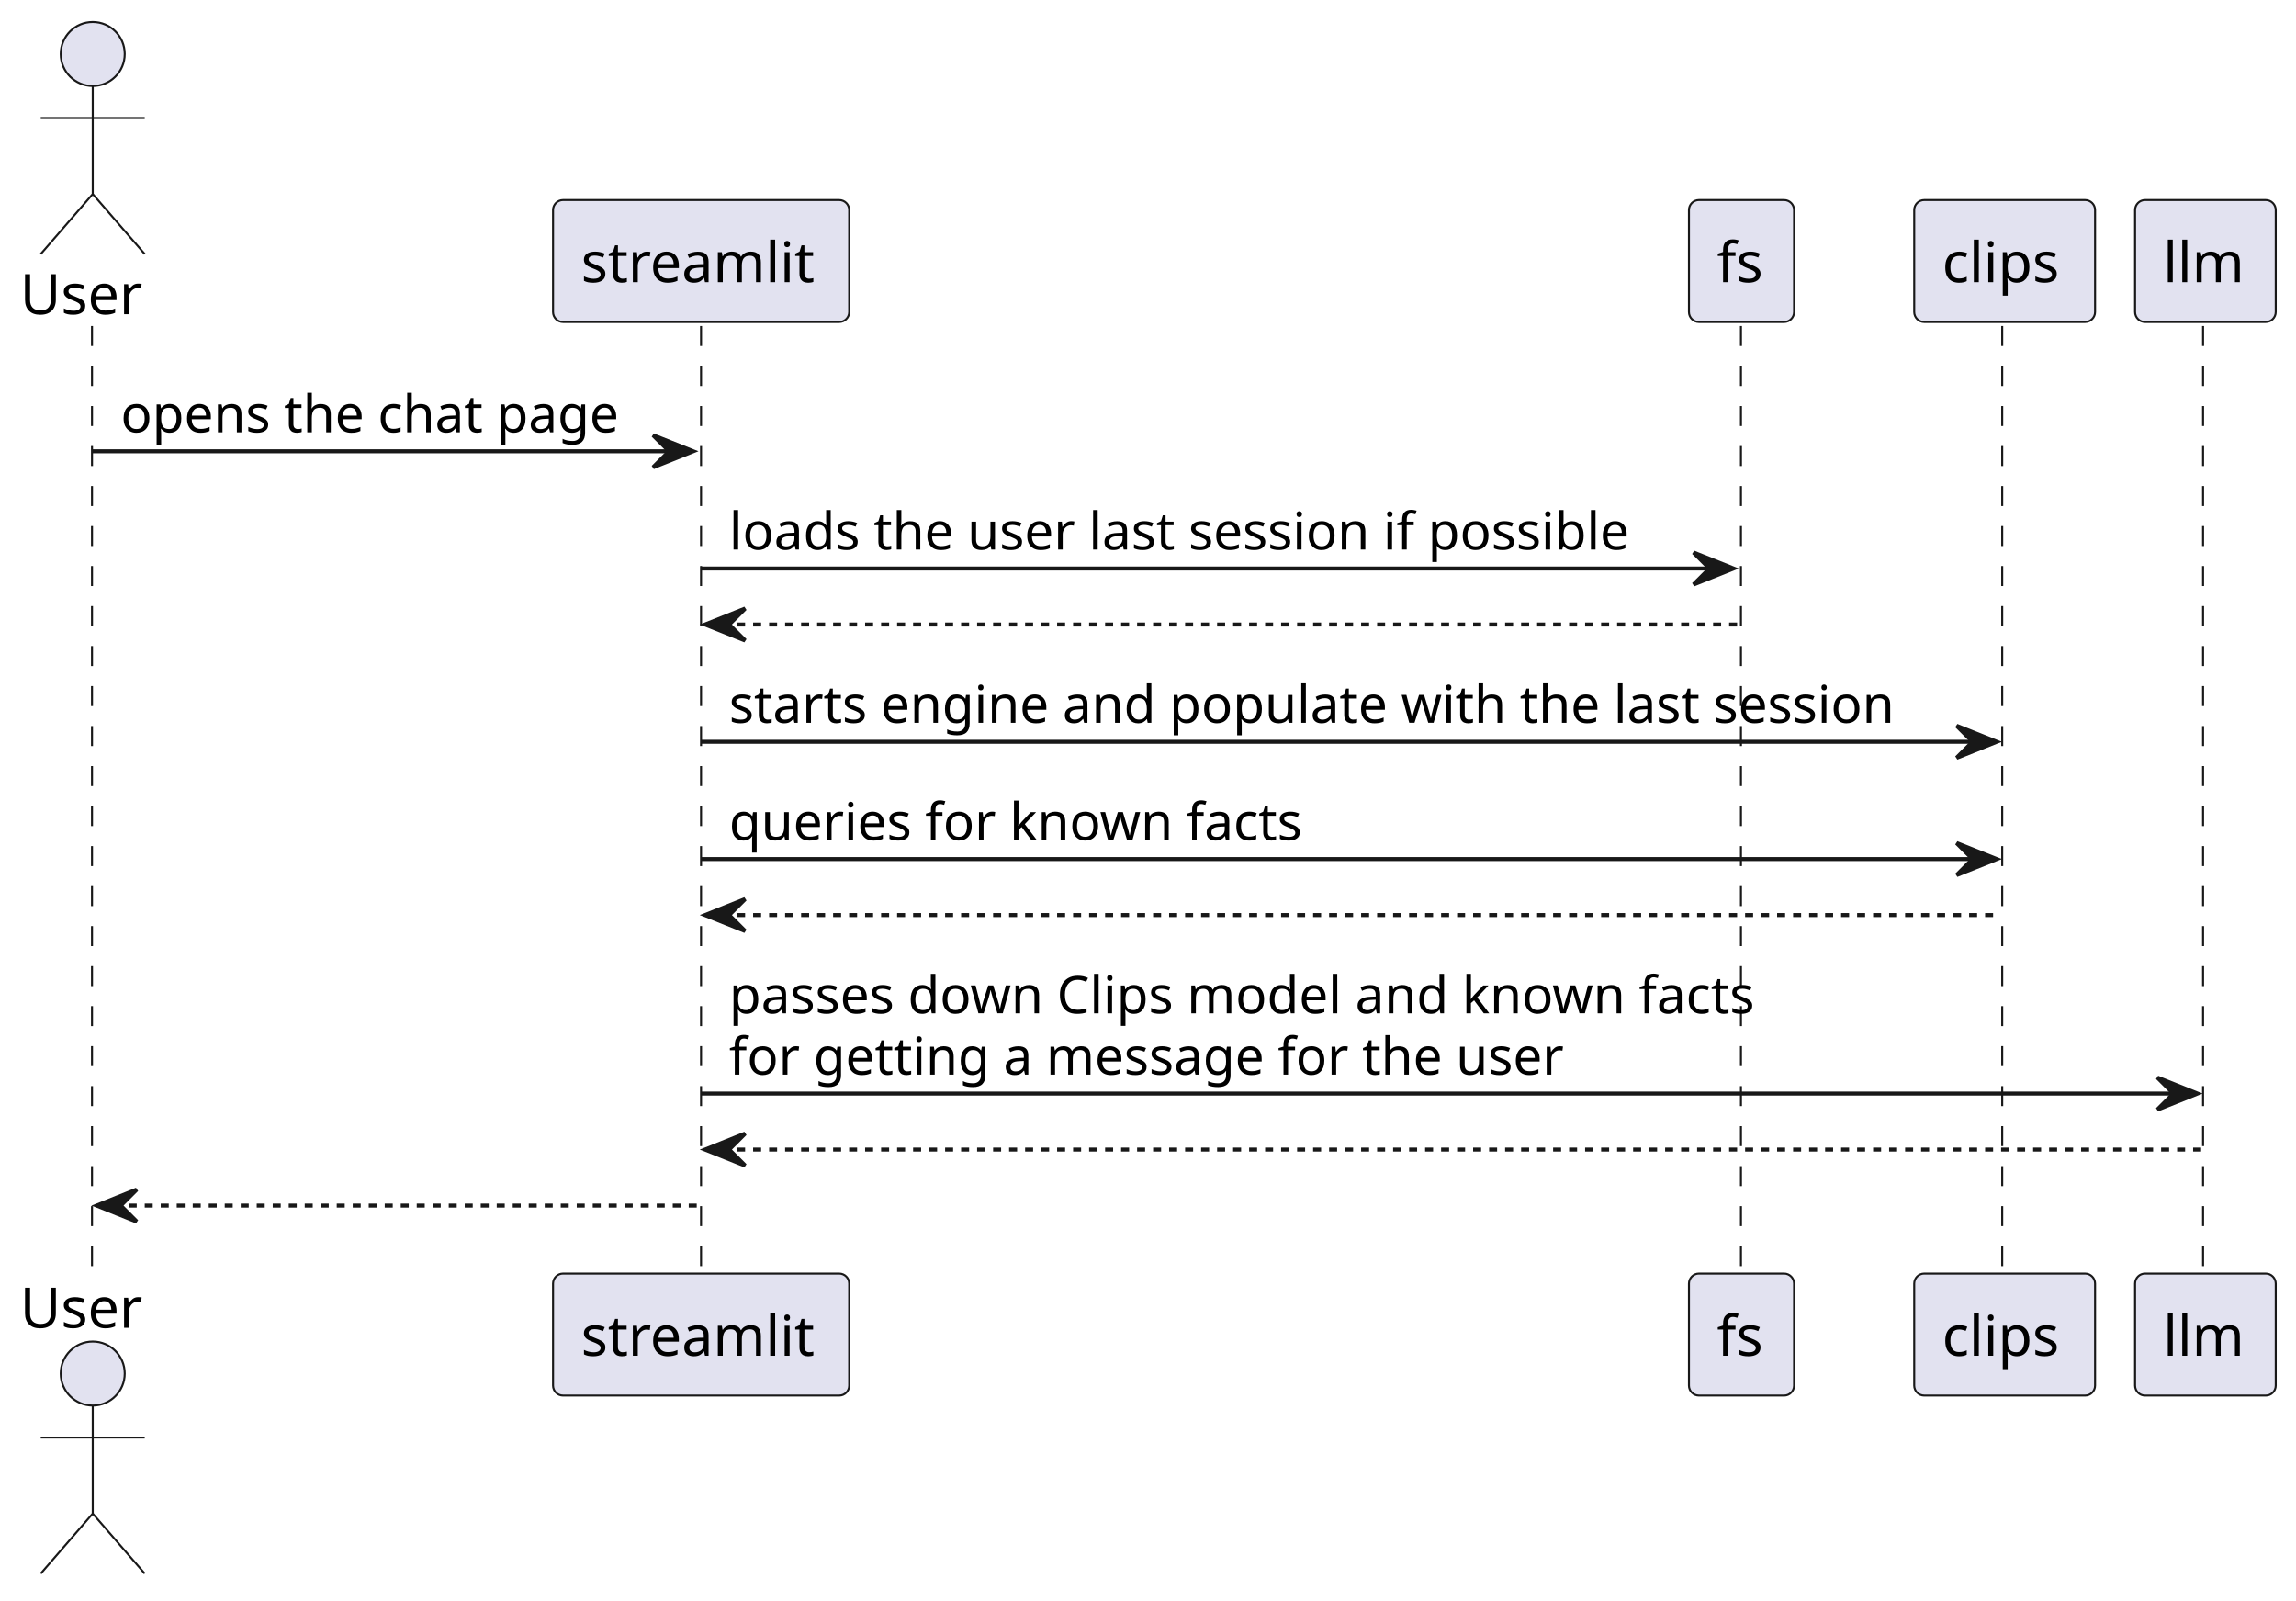
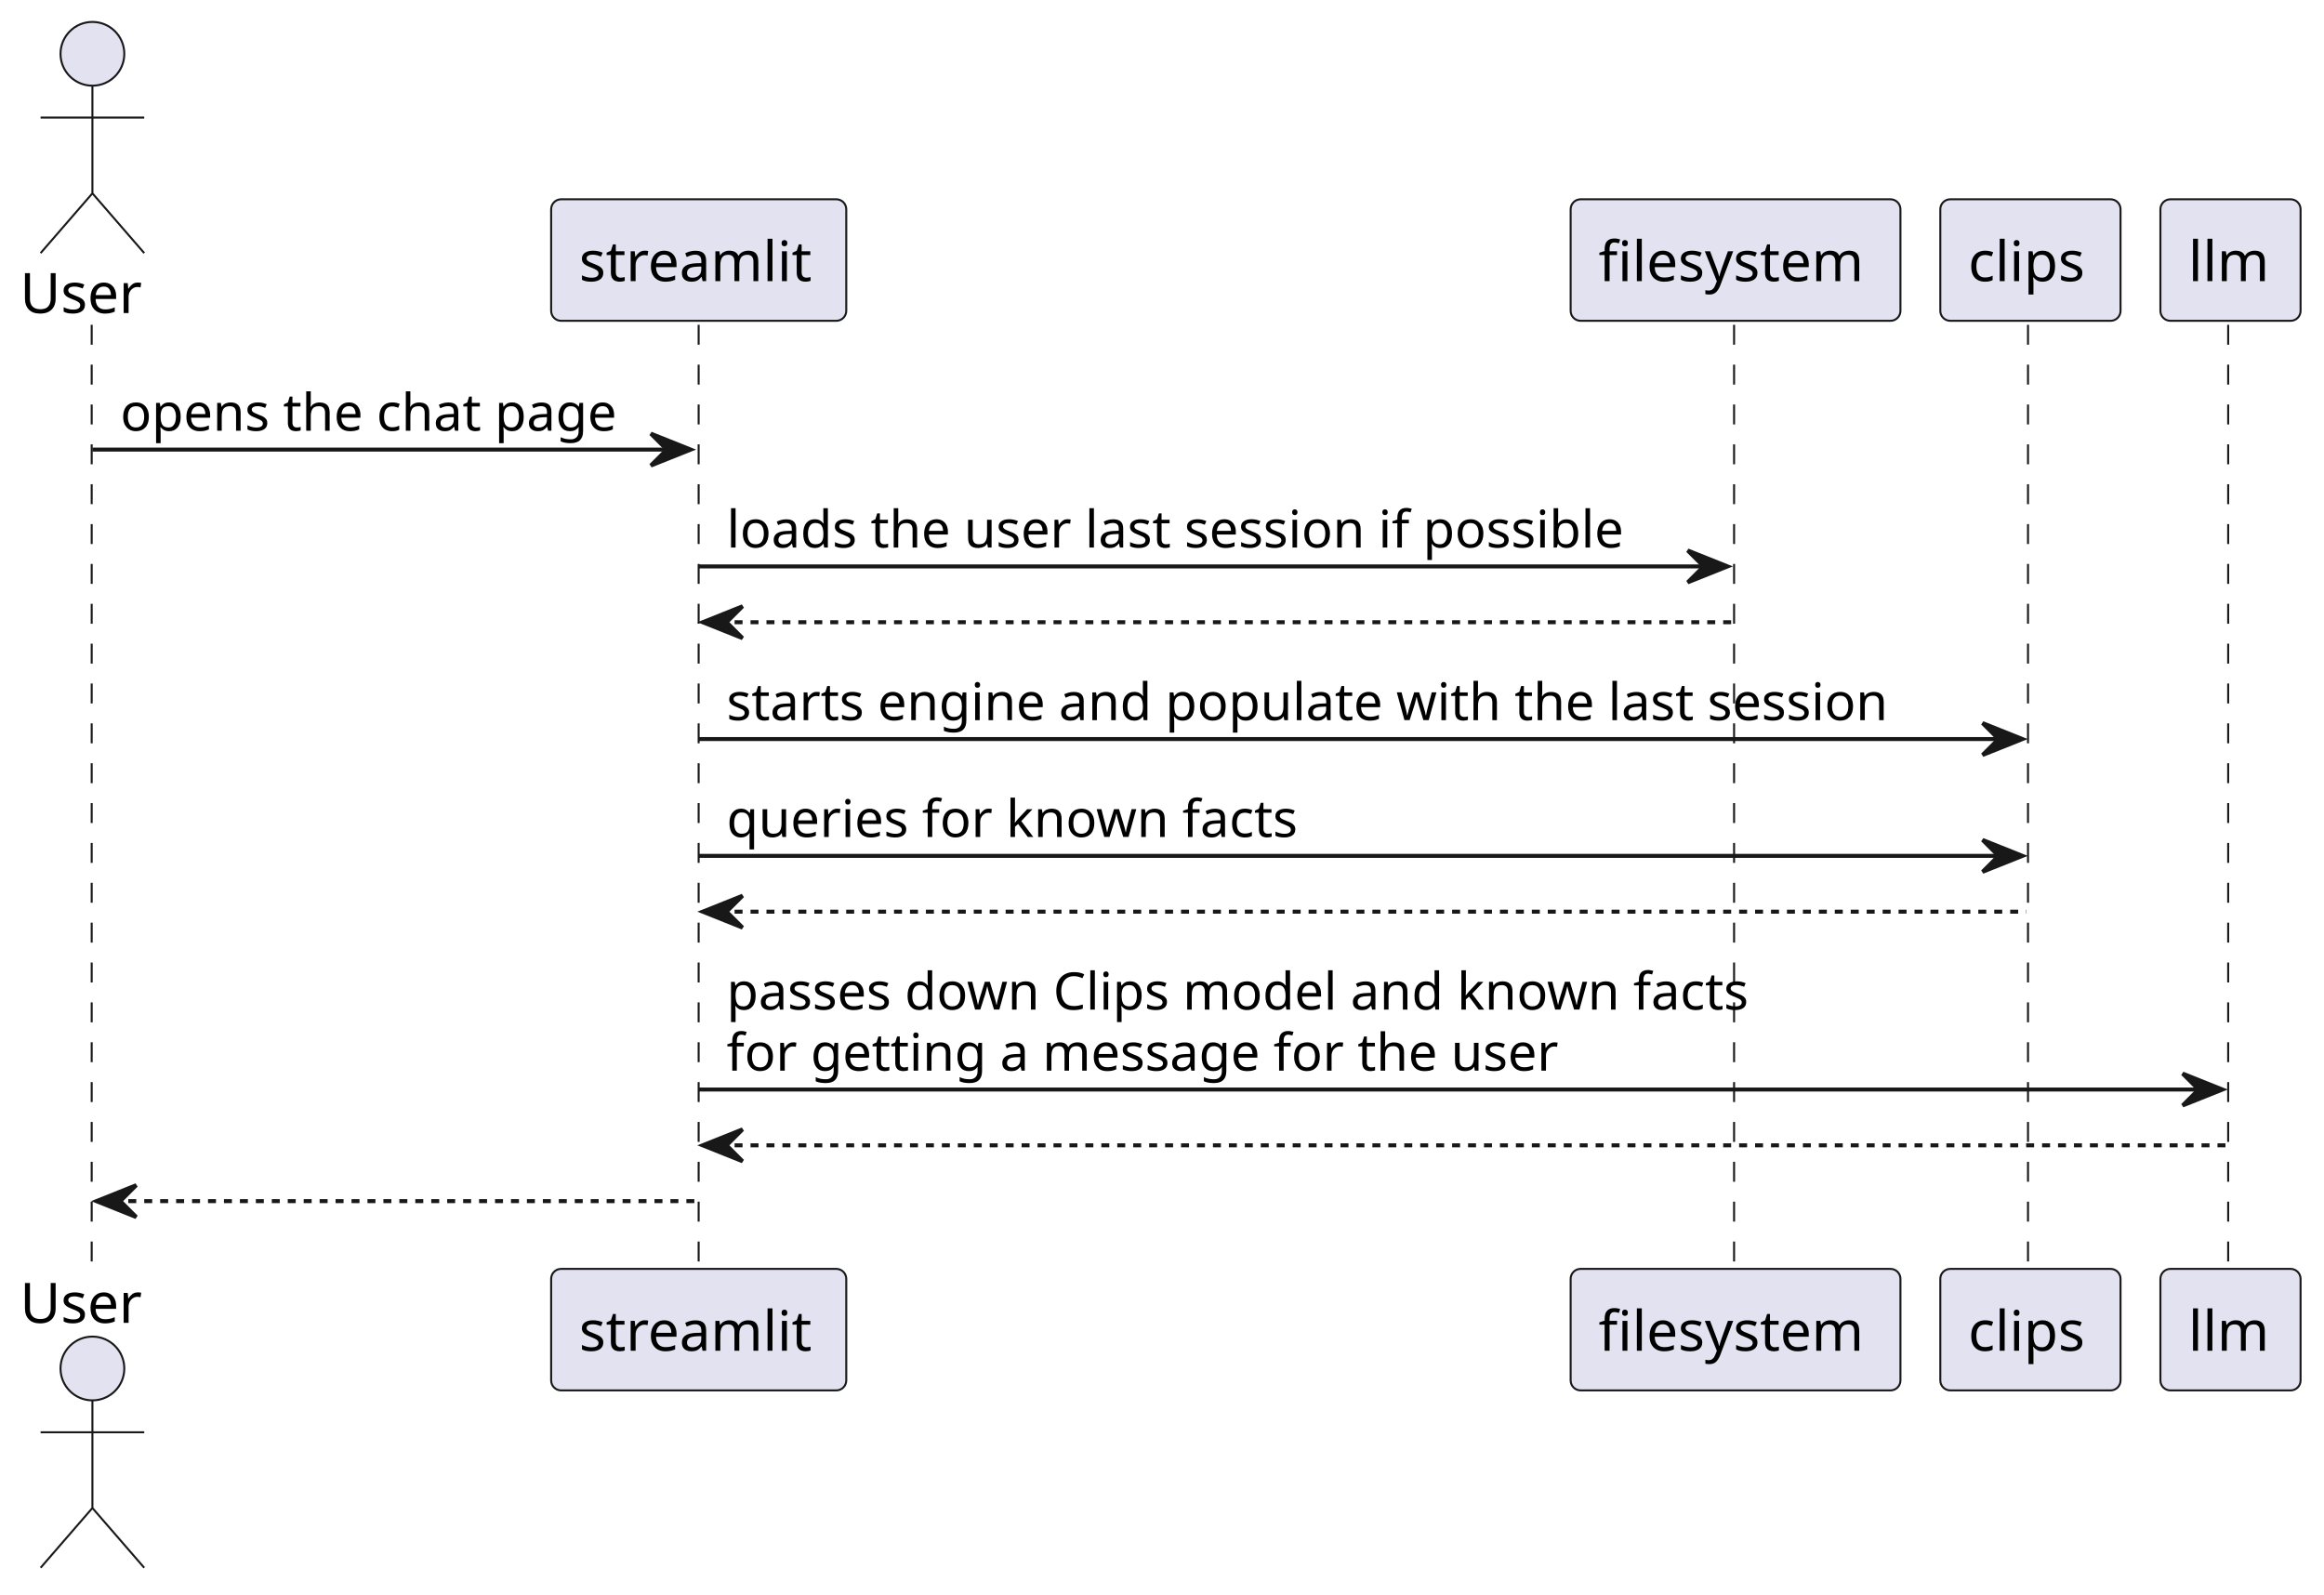
- <svg xmlns="http://www.w3.org/2000/svg" contentStyleType="text/css" height="400px" preserveAspectRatio="none" style="width:574px;height:400px;background:#FFFFFF;" version="1.1" viewBox="0 0 574 400" width="574px" zoomAndPan="magnify">
+ <svg xmlns="http://www.w3.org/2000/svg" contentStyleType="text/css" height="400px" preserveAspectRatio="none" style="width:583px;height:400px;background:#FFFFFF;" version="1.1" viewBox="0 0 583 400" width="583px" zoomAndPan="magnify">
  <defs />
  <g>
    <line style="stroke:#181818;stroke-width:0.5;stroke-dasharray:5.0,5.0;" x1="23" x2="23" y1="81.488" y2="319.352" />
    <line style="stroke:#181818;stroke-width:0.5;stroke-dasharray:5.0,5.0;" x1="175.262" x2="175.262" y1="81.488" y2="319.352" />
-     <line style="stroke:#181818;stroke-width:0.5;stroke-dasharray:5.0,5.0;" x1="435.237" x2="435.237" y1="81.488" y2="319.352" />
-     <line style="stroke:#181818;stroke-width:0.5;stroke-dasharray:5.0,5.0;" x1="500.554" x2="500.554" y1="81.488" y2="319.352" />
-     <line style="stroke:#181818;stroke-width:0.5;stroke-dasharray:5.0,5.0;" x1="550.767" x2="550.767" y1="81.488" y2="319.352" />
+     <line style="stroke:#181818;stroke-width:0.5;stroke-dasharray:5.0,5.0;" x1="435.012" x2="435.012" y1="81.488" y2="319.352" />
+     <line style="stroke:#181818;stroke-width:0.5;stroke-dasharray:5.0,5.0;" x1="508.747" x2="508.747" y1="81.488" y2="319.352" />
+     <line style="stroke:#181818;stroke-width:0.5;stroke-dasharray:5.0,5.0;" x1="558.96" x2="558.96" y1="81.488" y2="319.352" />
    <text fill="#000000" font-family="sans-serif" font-size="14" lengthAdjust="spacing" textLength="30.365" x="5" y="78.535">User</text>
    <ellipse cx="23.183" cy="13.5" fill="#E2E2F0" rx="8" ry="8" style="stroke:#181818;stroke-width:0.5;" />
    <path d="M23.183,21.5 L23.183,48.5 M10.183,29.5 L36.183,29.5 M23.183,48.5 L10.183,63.5 M23.183,48.5 L36.183,63.5 " fill="none" style="stroke:#181818;stroke-width:0.5;" />
    <text fill="#000000" font-family="sans-serif" font-size="14" lengthAdjust="spacing" textLength="30.365" x="5" y="331.887">User</text>
    <ellipse cx="23.183" cy="343.34" fill="#E2E2F0" rx="8" ry="8" style="stroke:#181818;stroke-width:0.5;" />
    <path d="M23.183,351.34 L23.183,378.34 M10.183,359.34 L36.183,359.34 M23.183,378.34 L10.183,393.34 M23.183,378.34 L36.183,393.34 " fill="none" style="stroke:#181818;stroke-width:0.5;" />
    <rect fill="#E2E2F0" height="30.488" rx="2.5" ry="2.5" style="stroke:#181818;stroke-width:0.5;" width="74.033" x="138.262" y="50" />
    <text fill="#000000" font-family="sans-serif" font-size="14" lengthAdjust="spacing" textLength="60.033" x="145.262" y="70.535">streamlit</text>
    <rect fill="#E2E2F0" height="30.488" rx="2.5" ry="2.5" style="stroke:#181818;stroke-width:0.5;" width="74.033" x="138.262" y="318.352" />
    <text fill="#000000" font-family="sans-serif" font-size="14" lengthAdjust="spacing" textLength="60.033" x="145.262" y="338.887">streamlit</text>
-     <rect fill="#E2E2F0" height="30.488" rx="2.5" ry="2.5" style="stroke:#181818;stroke-width:0.5;" width="26.284" x="422.237" y="50" />
-     <text fill="#000000" font-family="sans-serif" font-size="14" lengthAdjust="spacing" textLength="12.284" x="429.237" y="70.535">fs</text>
-     <rect fill="#E2E2F0" height="30.488" rx="2.5" ry="2.5" style="stroke:#181818;stroke-width:0.5;" width="26.284" x="422.237" y="318.352" />
-     <text fill="#000000" font-family="sans-serif" font-size="14" lengthAdjust="spacing" textLength="12.284" x="429.237" y="338.887">fs</text>
-     <rect fill="#E2E2F0" height="30.488" rx="2.5" ry="2.5" style="stroke:#181818;stroke-width:0.5;" width="45.213" x="478.554" y="50" />
-     <text fill="#000000" font-family="sans-serif" font-size="14" lengthAdjust="spacing" textLength="31.213" x="485.554" y="70.535">clips</text>
-     <rect fill="#E2E2F0" height="30.488" rx="2.5" ry="2.5" style="stroke:#181818;stroke-width:0.5;" width="45.213" x="478.554" y="318.352" />
-     <text fill="#000000" font-family="sans-serif" font-size="14" lengthAdjust="spacing" textLength="31.213" x="485.554" y="338.887">clips</text>
-     <rect fill="#E2E2F0" height="30.488" rx="2.5" ry="2.5" style="stroke:#181818;stroke-width:0.5;" width="35.164" x="533.767" y="50" />
-     <text fill="#000000" font-family="sans-serif" font-size="14" lengthAdjust="spacing" textLength="21.164" x="540.767" y="70.535">llm</text>
-     <rect fill="#E2E2F0" height="30.488" rx="2.5" ry="2.5" style="stroke:#181818;stroke-width:0.5;" width="35.164" x="533.767" y="318.352" />
-     <text fill="#000000" font-family="sans-serif" font-size="14" lengthAdjust="spacing" textLength="21.164" x="540.767" y="338.887">llm</text>
+     <rect fill="#E2E2F0" height="30.488" rx="2.5" ry="2.5" style="stroke:#181818;stroke-width:0.5;" width="82.735" x="394.012" y="50" />
+     <text fill="#000000" font-family="sans-serif" font-size="14" lengthAdjust="spacing" textLength="68.735" x="401.012" y="70.535">filesystem</text>
+     <rect fill="#E2E2F0" height="30.488" rx="2.5" ry="2.5" style="stroke:#181818;stroke-width:0.5;" width="82.735" x="394.012" y="318.352" />
+     <text fill="#000000" font-family="sans-serif" font-size="14" lengthAdjust="spacing" textLength="68.735" x="401.012" y="338.887">filesystem</text>
+     <rect fill="#E2E2F0" height="30.488" rx="2.5" ry="2.5" style="stroke:#181818;stroke-width:0.5;" width="45.213" x="486.747" y="50" />
+     <text fill="#000000" font-family="sans-serif" font-size="14" lengthAdjust="spacing" textLength="31.213" x="493.747" y="70.535">clips</text>
+     <rect fill="#E2E2F0" height="30.488" rx="2.5" ry="2.5" style="stroke:#181818;stroke-width:0.5;" width="45.213" x="486.747" y="318.352" />
+     <text fill="#000000" font-family="sans-serif" font-size="14" lengthAdjust="spacing" textLength="31.213" x="493.747" y="338.887">clips</text>
+     <rect fill="#E2E2F0" height="30.488" rx="2.5" ry="2.5" style="stroke:#181818;stroke-width:0.5;" width="35.164" x="541.96" y="50" />
+     <text fill="#000000" font-family="sans-serif" font-size="14" lengthAdjust="spacing" textLength="21.164" x="548.96" y="70.535">llm</text>
+     <rect fill="#E2E2F0" height="30.488" rx="2.5" ry="2.5" style="stroke:#181818;stroke-width:0.5;" width="35.164" x="541.96" y="318.352" />
+     <text fill="#000000" font-family="sans-serif" font-size="14" lengthAdjust="spacing" textLength="21.164" x="548.96" y="338.887">llm</text>
    <polygon fill="#181818" points="163.278,108.799,173.278,112.799,163.278,116.799,167.278,112.799" style="stroke:#181818;stroke-width:1.0;" />
    <line style="stroke:#181818;stroke-width:1.0;" x1="23.183" x2="169.278" y1="112.799" y2="112.799" />
    <text fill="#000000" font-family="sans-serif" font-size="13" lengthAdjust="spacing" textLength="128.096" x="30.183" y="108.057">opens the chat page</text>
    <polygon fill="#181818" points="423.379,138.109,433.379,142.109,423.379,146.109,427.379,142.109" style="stroke:#181818;stroke-width:1.0;" />
    <line style="stroke:#181818;stroke-width:1.0;" x1="175.278" x2="429.379" y1="142.109" y2="142.109" />
    <text fill="#000000" font-family="sans-serif" font-size="13" lengthAdjust="spacing" textLength="236.101" x="182.278" y="137.367">loads the user last session if possible</text>
    <polygon fill="#181818" points="186.278,152.109,176.278,156.109,186.278,160.109,182.278,156.109" style="stroke:#181818;stroke-width:1.0;" />
    <line style="stroke:#181818;stroke-width:1.0;stroke-dasharray:2.0,2.0;" x1="180.278" x2="434.379" y1="156.109" y2="156.109" />
-     <polygon fill="#181818" points="489.16,181.42,499.16,185.42,489.16,189.42,493.16,185.42" style="stroke:#181818;stroke-width:1.0;" />
-     <line style="stroke:#181818;stroke-width:1.0;" x1="175.278" x2="495.16" y1="185.42" y2="185.42" />
+     <polygon fill="#181818" points="497.353,181.42,507.353,185.42,497.353,189.42,501.353,185.42" style="stroke:#181818;stroke-width:1.0;" />
+     <line style="stroke:#181818;stroke-width:1.0;" x1="175.278" x2="503.353" y1="185.42" y2="185.42" />
    <text fill="#000000" font-family="sans-serif" font-size="13" lengthAdjust="spacing" textLength="301.882" x="182.278" y="180.678">starts engine and populate with the last session</text>
-     <polygon fill="#181818" points="489.16,210.731,499.16,214.731,489.16,218.731,493.16,214.731" style="stroke:#181818;stroke-width:1.0;" />
-     <line style="stroke:#181818;stroke-width:1.0;" x1="175.278" x2="495.16" y1="214.731" y2="214.731" />
+     <polygon fill="#181818" points="497.353,210.731,507.353,214.731,497.353,218.731,501.353,214.731" style="stroke:#181818;stroke-width:1.0;" />
+     <line style="stroke:#181818;stroke-width:1.0;" x1="175.278" x2="503.353" y1="214.731" y2="214.731" />
    <text fill="#000000" font-family="sans-serif" font-size="13" lengthAdjust="spacing" textLength="148.707" x="182.278" y="209.988">queries for known facts</text>
    <polygon fill="#181818" points="186.278,224.731,176.278,228.731,186.278,232.731,182.278,228.731" style="stroke:#181818;stroke-width:1.0;" />
-     <line style="stroke:#181818;stroke-width:1.0;stroke-dasharray:2.0,2.0;" x1="180.278" x2="500.16" y1="228.731" y2="228.731" />
-     <polygon fill="#181818" points="539.349,269.352,549.349,273.352,539.349,277.352,543.349,273.352" style="stroke:#181818;stroke-width:1.0;" />
-     <line style="stroke:#181818;stroke-width:1.0;" x1="175.278" x2="545.349" y1="273.352" y2="273.352" />
+     <line style="stroke:#181818;stroke-width:1.0;stroke-dasharray:2.0,2.0;" x1="180.278" x2="508.353" y1="228.731" y2="228.731" />
+     <polygon fill="#181818" points="547.542,269.352,557.542,273.352,547.542,277.352,551.542,273.352" style="stroke:#181818;stroke-width:1.0;" />
+     <line style="stroke:#181818;stroke-width:1.0;" x1="175.278" x2="553.542" y1="273.352" y2="273.352" />
    <text fill="#000000" font-family="sans-serif" font-size="13" lengthAdjust="spacing" textLength="267.312" x="182.278" y="253.299">passes down Clips model and known facts</text>
    <text fill="#000000" font-family="sans-serif" font-size="13" lengthAdjust="spacing" textLength="215.624" x="182.278" y="268.609">for getting a message for the user</text>
    <polygon fill="#181818" points="186.278,283.352,176.278,287.352,186.278,291.352,182.278,287.352" style="stroke:#181818;stroke-width:1.0;" />
-     <line style="stroke:#181818;stroke-width:1.0;stroke-dasharray:2.0,2.0;" x1="180.278" x2="550.349" y1="287.352" y2="287.352" />
+     <line style="stroke:#181818;stroke-width:1.0;stroke-dasharray:2.0,2.0;" x1="180.278" x2="558.542" y1="287.352" y2="287.352" />
    <polygon fill="#181818" points="34.183,297.352,24.183,301.352,34.183,305.352,30.183,301.352" style="stroke:#181818;stroke-width:1.0;" />
    <line style="stroke:#181818;stroke-width:1.0;stroke-dasharray:2.0,2.0;" x1="28.183" x2="174.278" y1="301.352" y2="301.352" />
  </g>
</svg>
